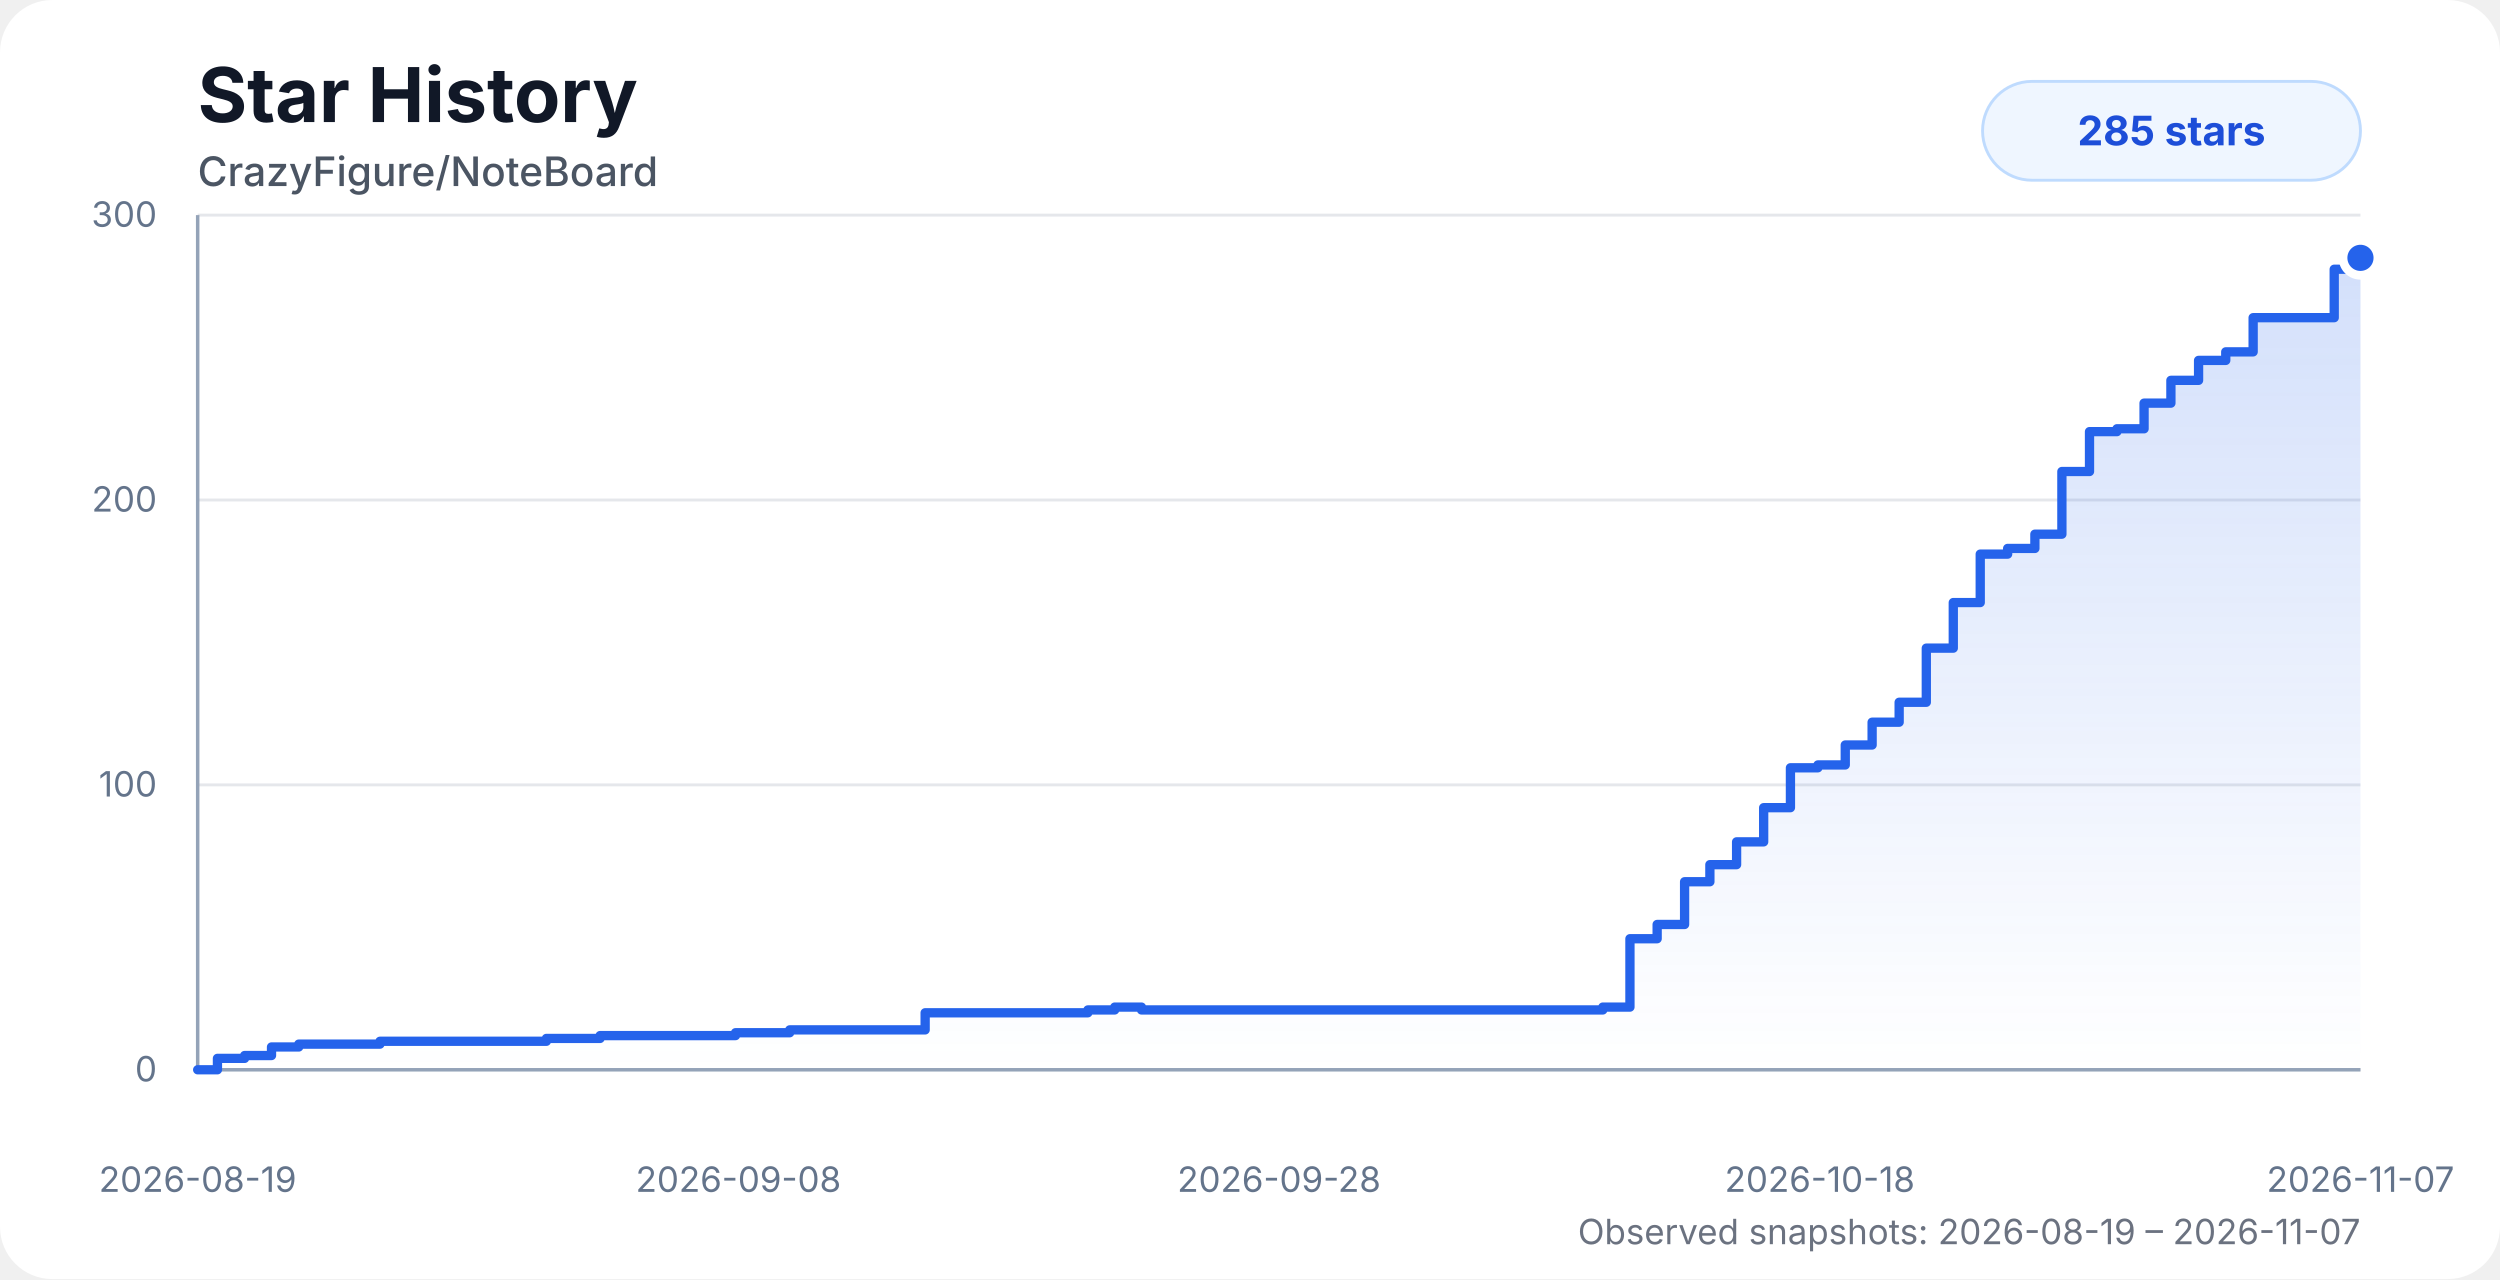
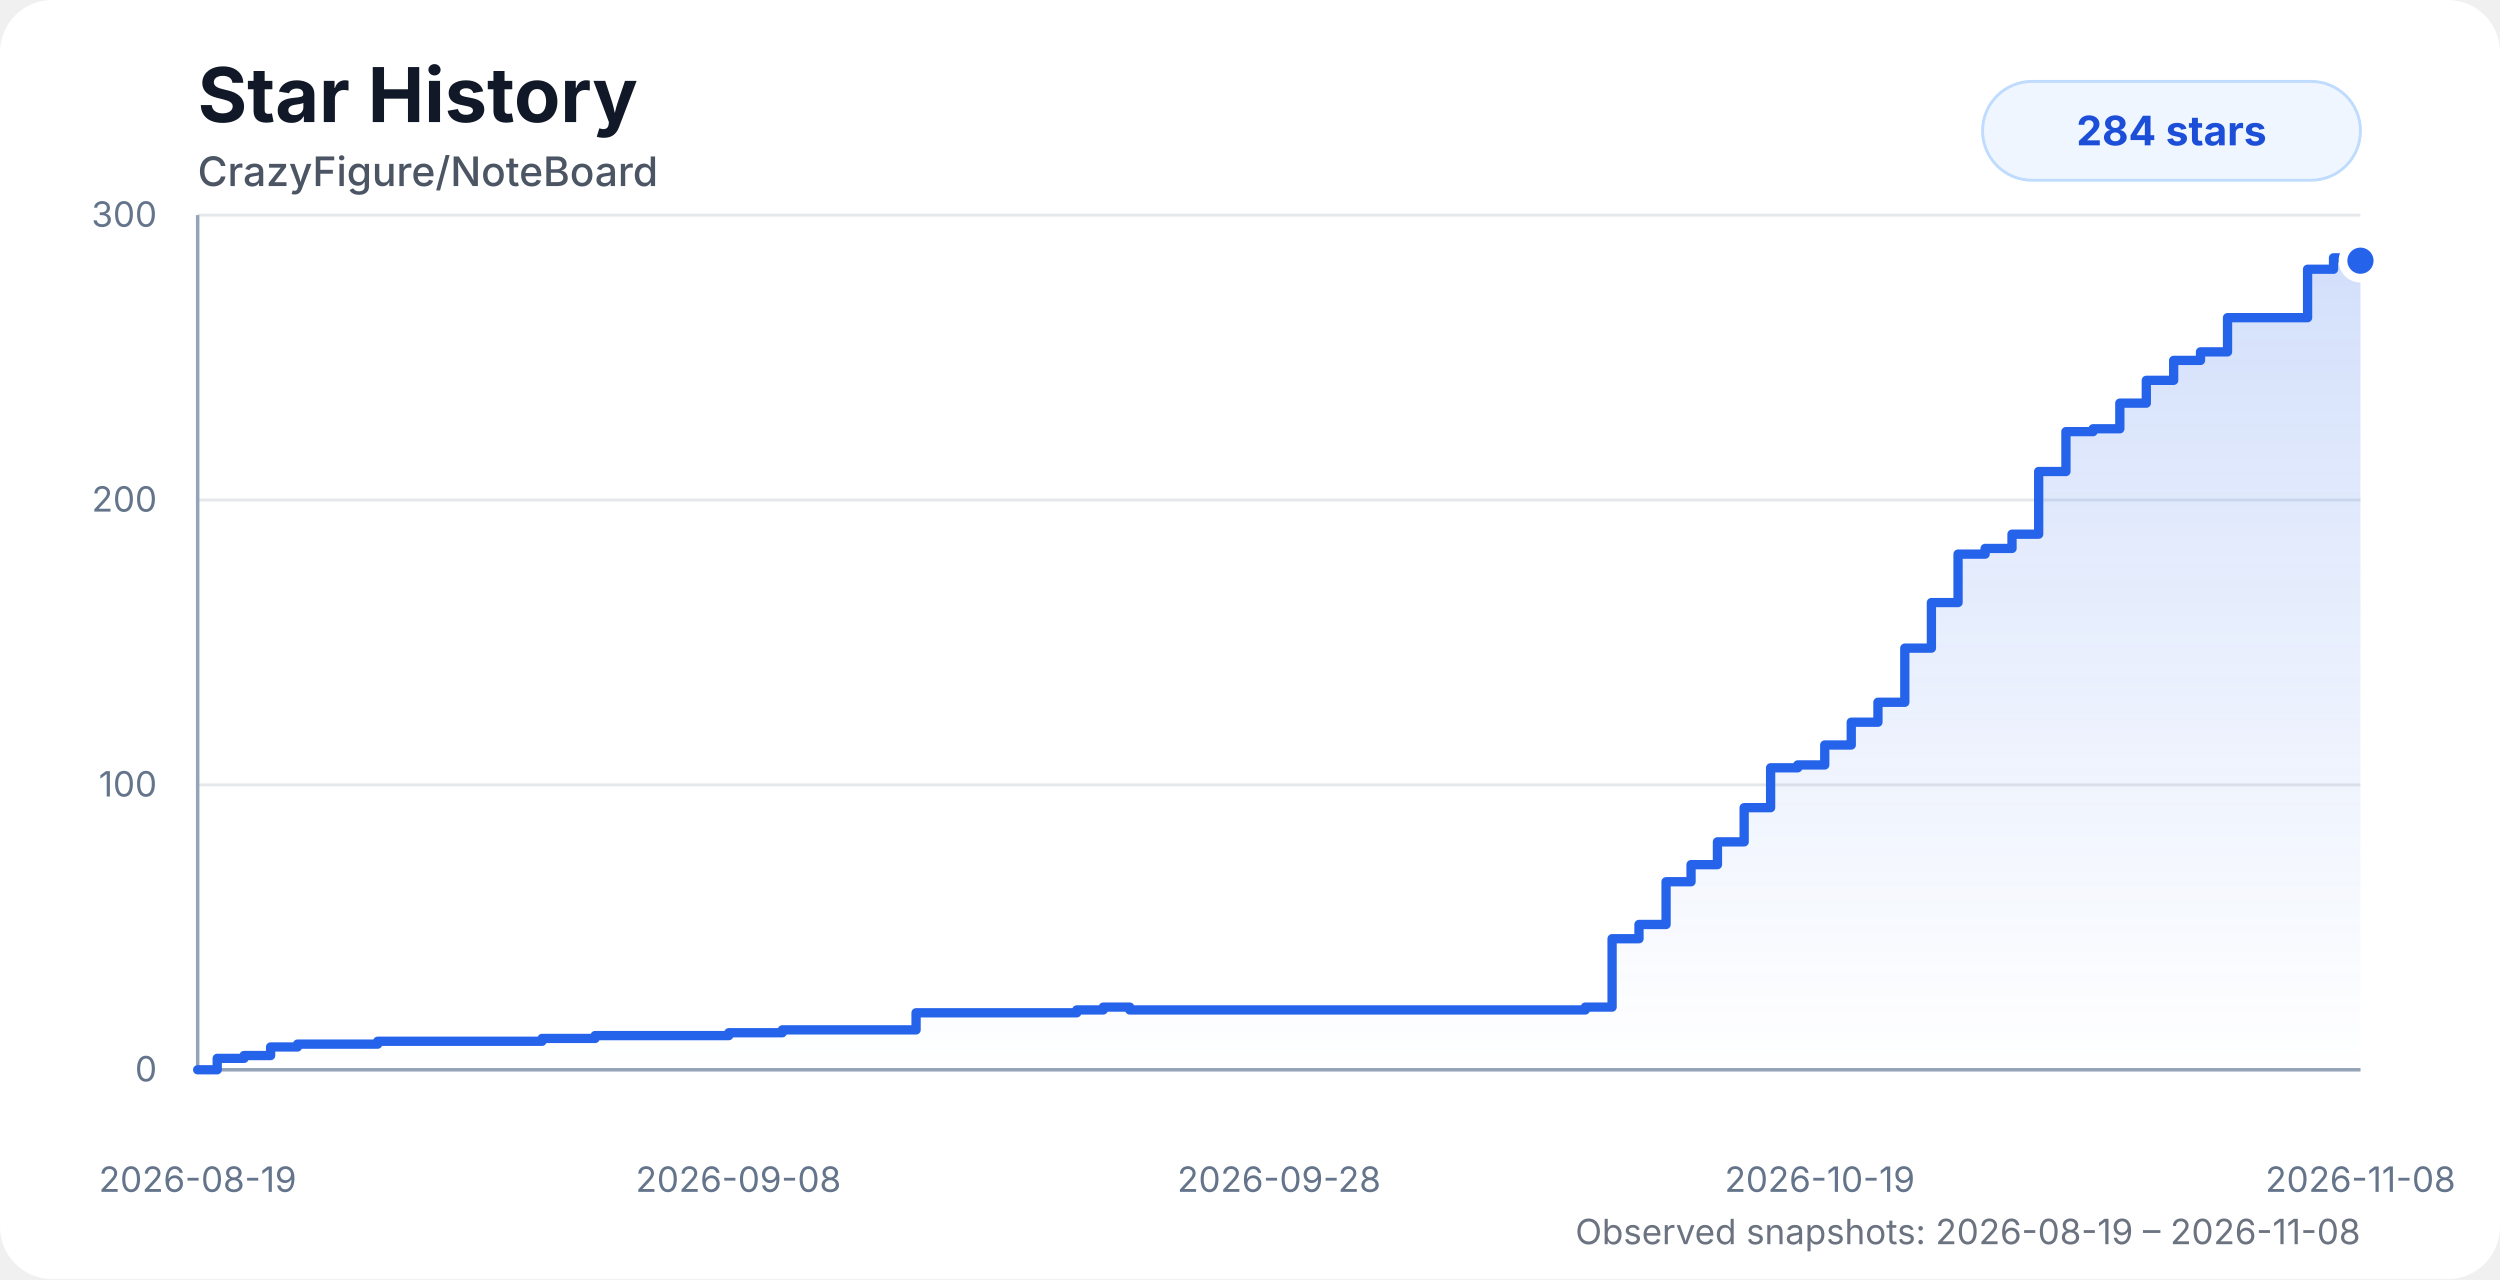
<svg xmlns="http://www.w3.org/2000/svg" width="860" height="440" viewBox="0 0 860 440" role="img" aria-labelledby="title desc">
  <style>
    .chart-bg { fill: #ffffff; }
    .title { fill: #111827; font: 700 26px system-ui, -apple-system, BlinkMacSystemFont, "Segoe UI", sans-serif; }
    .subtitle { fill: #4b5563; font: 500 14px system-ui, -apple-system, BlinkMacSystemFont, "Segoe UI", sans-serif; }
    .axis-label { fill: #64748b; font: 12px system-ui, -apple-system, BlinkMacSystemFont, "Segoe UI", sans-serif; }
    .grid { stroke: #e5e7eb; stroke-width: 1; }
    .axis { stroke: #94a3b8; stroke-width: 1.2; }
    .area { fill: url(#starGradient); opacity: 0.28; }
    .line { fill: none; stroke: #2563eb; stroke-width: 3.2; stroke-linecap: round; stroke-linejoin: round; }
    .dot { fill: #2563eb; stroke: #ffffff; stroke-width: 3; }
    .badge { fill: #eff6ff; stroke: #bfdbfe; }
    .badge-text { fill: #1d4ed8; font: 700 14px system-ui, -apple-system, BlinkMacSystemFont, "Segoe UI", sans-serif; }
    .status { fill: #6b7280; font: 12px system-ui, -apple-system, BlinkMacSystemFont, "Segoe UI", sans-serif; }
    @media (prefers-color-scheme: dark) {
      .chart-bg { fill: #0d1117; }
      .title { fill: #f8fafc; }
      .subtitle { fill: #cbd5e1; }
      .axis-label { fill: #94a3b8; }
      .grid { stroke: #1f2937; }
      .axis { stroke: #475569; }
      .dot { stroke: #0d1117; }
      .badge { fill: #172554; stroke: #1d4ed8; }
      .badge-text { fill: #bfdbfe; }
      .status { fill: #94a3b8; }
    }
  </style>
  <defs>
    <linearGradient id="starGradient" x1="0" x2="0" y1="0" y2="1">
      <stop offset="0%" stop-color="#2563eb" stop-opacity="0.72" />
      <stop offset="100%" stop-color="#2563eb" stop-opacity="0" />
    </linearGradient>
  </defs>
  <rect class="chart-bg" width="860" height="440" rx="18" />
  <text class="title" x="68" y="42">Star History</text>
  <text class="subtitle" x="68" y="64">CrazyFigure/NoteBoard</text>
  <g>
    <line class="grid" x1="68" y1="368" x2="812" y2="368" />
    <line class="grid" x1="68" y1="270" x2="812" y2="270" />
    <line class="grid" x1="68" y1="172" x2="812" y2="172" />
    <line class="grid" x1="68" y1="74" x2="812" y2="74" />
    <line class="axis" x1="68" y1="74" x2="68" y2="368" />
    <line class="axis" x1="68" y1="368" x2="812" y2="368" />
    <text class="axis-label" x="54" y="372" text-anchor="end">0</text>
    <text class="axis-label" x="54" y="274" text-anchor="end">100</text>
    <text class="axis-label" x="54" y="176" text-anchor="end">200</text>
    <text class="axis-label" x="54" y="78" text-anchor="end">300</text>
    <text class="axis-label" x="68" y="410" text-anchor="middle">2026-08-19</text>
    <text class="axis-label" x="254" y="410" text-anchor="middle">2026-09-08</text>
    <text class="axis-label" x="440" y="410" text-anchor="middle">2026-09-28</text>
-     <text class="axis-label" x="626" y="410" text-anchor="middle">2026-10-18</text>
-     <text class="axis-label" x="812" y="410" text-anchor="middle">2026-11-07</text>
+     <text class="axis-label" x="626" y="410" text-anchor="middle">2026-10-19</text>
+     <text class="axis-label" x="812" y="410" text-anchor="middle">2026-11-08</text>
  </g>
-   <path class="area" d="M 68 368 H 68 V 368 H 74.8 V 364.08 H 84.15 V 363.1 H 93.4 V 360.16 H 102.77 V 359.18 H 112.08 V 359.18 H 121.35 V 359.18 H 130.71 V 358.2 H 143.33 V 358.2 H 153.31 V 358.2 H 160.66 V 358.2 H 169.55 V 358.2 H 178.96 V 358.2 H 187.96 V 357.22 H 197.13 V 357.22 H 206.43 V 356.24 H 215.78 V 356.24 H 225.03 V 356.24 H 234.42 V 356.24 H 243.77 V 356.24 H 253.02 V 355.26 H 262.35 V 355.26 H 271.66 V 354.28 H 280.98 V 354.28 H 290.21 V 354.28 H 299.67 V 354.28 H 309.04 V 354.28 H 318.25 V 348.4 H 327.54 V 348.4 H 336.86 V 348.4 H 346.1 V 348.4 H 355.41 V 348.4 H 364.88 V 348.4 H 374.23 V 347.42 H 383.46 V 346.44 H 392.67 V 347.42 H 402.04 V 347.42 H 411.32 V 347.42 H 420.63 V 347.42 H 430.12 V 347.42 H 439.58 V 347.42 H 448.88 V 347.42 H 458.12 V 347.42 H 467.58 V 347.42 H 476.82 V 347.42 H 485.96 V 347.42 H 495.42 V 347.42 H 504.8 V 347.42 H 514.27 V 347.42 H 523.46 V 347.42 H 532.85 V 347.42 H 542.14 V 347.42 H 551.37 V 346.44 H 560.7 V 322.92 H 570.06 V 318.02 H 579.5 V 303.32 H 588.2 V 297.44 H 597.39 V 289.6 H 606.7 V 277.84 H 615.91 V 264.12 H 625.36 V 263.14 H 634.77 V 256.28 H 644.01 V 248.44 H 653.31 V 241.58 H 662.65 V 222.96 H 671.93 V 207.28 H 681.2 V 190.62 H 690.63 V 188.66 H 700 V 183.76 H 709.29 V 162.2 H 718.79 V 148.48 H 728.23 V 147.5 H 737.56 V 138.68 H 746.79 V 130.84 H 756.31 V 123.98 H 765.66 V 121.04 H 775.08 V 109.28 H 784.21 V 109.28 H 802.97 V 92.62 H 812 V 88.7 L 812 368 L 68 368 Z" />
-   <path class="line" d="M 68 368 H 68 V 368 H 74.8 V 364.08 H 84.15 V 363.1 H 93.4 V 360.16 H 102.77 V 359.18 H 112.08 V 359.18 H 121.35 V 359.18 H 130.71 V 358.2 H 143.33 V 358.2 H 153.31 V 358.2 H 160.66 V 358.2 H 169.55 V 358.2 H 178.96 V 358.2 H 187.96 V 357.22 H 197.13 V 357.22 H 206.43 V 356.24 H 215.78 V 356.24 H 225.03 V 356.24 H 234.42 V 356.24 H 243.77 V 356.24 H 253.02 V 355.26 H 262.35 V 355.26 H 271.66 V 354.28 H 280.98 V 354.28 H 290.21 V 354.28 H 299.67 V 354.28 H 309.04 V 354.28 H 318.25 V 348.4 H 327.54 V 348.4 H 336.86 V 348.4 H 346.1 V 348.4 H 355.41 V 348.4 H 364.88 V 348.4 H 374.23 V 347.42 H 383.46 V 346.44 H 392.67 V 347.42 H 402.04 V 347.42 H 411.32 V 347.42 H 420.63 V 347.42 H 430.12 V 347.42 H 439.58 V 347.42 H 448.88 V 347.42 H 458.12 V 347.42 H 467.58 V 347.42 H 476.82 V 347.42 H 485.96 V 347.42 H 495.42 V 347.42 H 504.8 V 347.42 H 514.27 V 347.42 H 523.46 V 347.42 H 532.85 V 347.42 H 542.14 V 347.42 H 551.37 V 346.44 H 560.7 V 322.92 H 570.06 V 318.02 H 579.5 V 303.32 H 588.2 V 297.44 H 597.39 V 289.6 H 606.7 V 277.84 H 615.91 V 264.12 H 625.36 V 263.14 H 634.77 V 256.28 H 644.01 V 248.44 H 653.31 V 241.58 H 662.65 V 222.96 H 671.93 V 207.28 H 681.2 V 190.62 H 690.63 V 188.66 H 700 V 183.76 H 709.29 V 162.2 H 718.79 V 148.48 H 728.23 V 147.5 H 737.56 V 138.68 H 746.79 V 130.84 H 756.31 V 123.98 H 765.66 V 121.04 H 775.08 V 109.28 H 784.21 V 109.28 H 802.97 V 92.62 H 812 V 88.7" />
-   <circle class="dot" cx="812" cy="88.7" r="6" />
+   <path class="area" d="M 68 368 H 68 V 368 H 74.72 V 364.08 H 83.95 V 363.1 H 93.09 V 360.16 H 102.34 V 359.18 H 111.53 V 359.18 H 120.68 V 359.18 H 129.93 V 358.2 H 142.4 V 358.2 H 152.25 V 358.2 H 159.51 V 358.2 H 168.28 V 358.2 H 177.58 V 358.2 H 186.47 V 357.22 H 195.53 V 357.22 H 204.71 V 356.24 H 213.94 V 356.24 H 223.07 V 356.24 H 232.34 V 356.24 H 241.58 V 356.24 H 250.71 V 355.26 H 259.93 V 355.26 H 269.12 V 354.28 H 278.33 V 354.28 H 287.44 V 354.28 H 296.78 V 354.28 H 306.03 V 354.28 H 315.13 V 348.4 H 324.31 V 348.4 H 333.51 V 348.4 H 342.64 V 348.4 H 351.83 V 348.4 H 361.18 V 348.4 H 370.41 V 347.42 H 379.53 V 346.44 H 388.62 V 347.42 H 397.87 V 347.42 H 407.05 V 347.42 H 416.24 V 347.42 H 425.6 V 347.42 H 434.95 V 347.42 H 444.13 V 347.42 H 453.26 V 347.42 H 462.61 V 347.42 H 471.73 V 347.42 H 480.75 V 347.42 H 490.09 V 347.42 H 499.35 V 347.42 H 508.72 V 347.42 H 517.78 V 347.42 H 527.06 V 347.42 H 536.24 V 347.42 H 545.35 V 346.44 H 554.56 V 322.92 H 563.81 V 318.02 H 573.13 V 303.32 H 581.72 V 297.44 H 590.8 V 289.6 H 599.99 V 277.84 H 609.09 V 264.12 H 618.42 V 263.14 H 627.71 V 256.28 H 636.83 V 248.44 H 646.01 V 241.58 H 655.25 V 222.96 H 664.4 V 207.28 H 673.57 V 190.62 H 682.88 V 188.66 H 692.13 V 183.76 H 701.3 V 162.2 H 710.68 V 148.48 H 720.01 V 147.5 H 729.22 V 138.68 H 738.33 V 130.84 H 747.74 V 123.98 H 756.97 V 121.04 H 766.27 V 109.28 H 775.29 V 109.28 H 793.81 V 92.62 H 802.73 V 88.7 H 812 V 89.68 L 812 368 L 68 368 Z" />
+   <path class="line" d="M 68 368 H 68 V 368 H 74.72 V 364.08 H 83.95 V 363.1 H 93.09 V 360.16 H 102.34 V 359.18 H 111.53 V 359.18 H 120.68 V 359.18 H 129.93 V 358.2 H 142.4 V 358.2 H 152.25 V 358.2 H 159.51 V 358.2 H 168.28 V 358.2 H 177.58 V 358.2 H 186.47 V 357.22 H 195.53 V 357.22 H 204.71 V 356.24 H 213.94 V 356.24 H 223.07 V 356.24 H 232.34 V 356.24 H 241.58 V 356.24 H 250.71 V 355.26 H 259.93 V 355.26 H 269.12 V 354.28 H 278.33 V 354.28 H 287.44 V 354.28 H 296.78 V 354.28 H 306.03 V 354.28 H 315.13 V 348.4 H 324.31 V 348.4 H 333.51 V 348.4 H 342.64 V 348.4 H 351.83 V 348.4 H 361.18 V 348.4 H 370.41 V 347.42 H 379.53 V 346.44 H 388.62 V 347.42 H 397.87 V 347.42 H 407.05 V 347.42 H 416.24 V 347.42 H 425.6 V 347.42 H 434.95 V 347.42 H 444.13 V 347.42 H 453.26 V 347.42 H 462.61 V 347.42 H 471.73 V 347.42 H 480.75 V 347.42 H 490.09 V 347.42 H 499.35 V 347.42 H 508.72 V 347.42 H 517.78 V 347.42 H 527.06 V 347.42 H 536.24 V 347.42 H 545.35 V 346.44 H 554.56 V 322.92 H 563.81 V 318.02 H 573.13 V 303.32 H 581.72 V 297.44 H 590.8 V 289.6 H 599.99 V 277.84 H 609.09 V 264.12 H 618.42 V 263.14 H 627.71 V 256.28 H 636.83 V 248.44 H 646.01 V 241.58 H 655.25 V 222.96 H 664.4 V 207.28 H 673.57 V 190.62 H 682.88 V 188.66 H 692.13 V 183.76 H 701.3 V 162.2 H 710.68 V 148.48 H 720.01 V 147.5 H 729.22 V 138.68 H 738.33 V 130.84 H 747.74 V 123.98 H 756.97 V 121.04 H 766.27 V 109.28 H 775.29 V 109.28 H 793.81 V 92.62 H 802.73 V 88.7 H 812 V 89.68" />
+   <circle class="dot" cx="812" cy="89.68" r="6" />
  <rect class="badge" x="682" y="28" width="130" height="34" rx="17" />
-   <text class="badge-text" x="747" y="50" text-anchor="middle">285 stars</text>
-   <text class="status" x="812" y="428" text-anchor="end">Observed snapshots: 2026-08-19 – 2026-11-07</text>
+   <text class="badge-text" x="747" y="50" text-anchor="middle">284 stars</text>
+   <text class="status" x="812" y="428" text-anchor="end">Observed snapshots: 2026-08-19 – 2026-11-08</text>
</svg>
